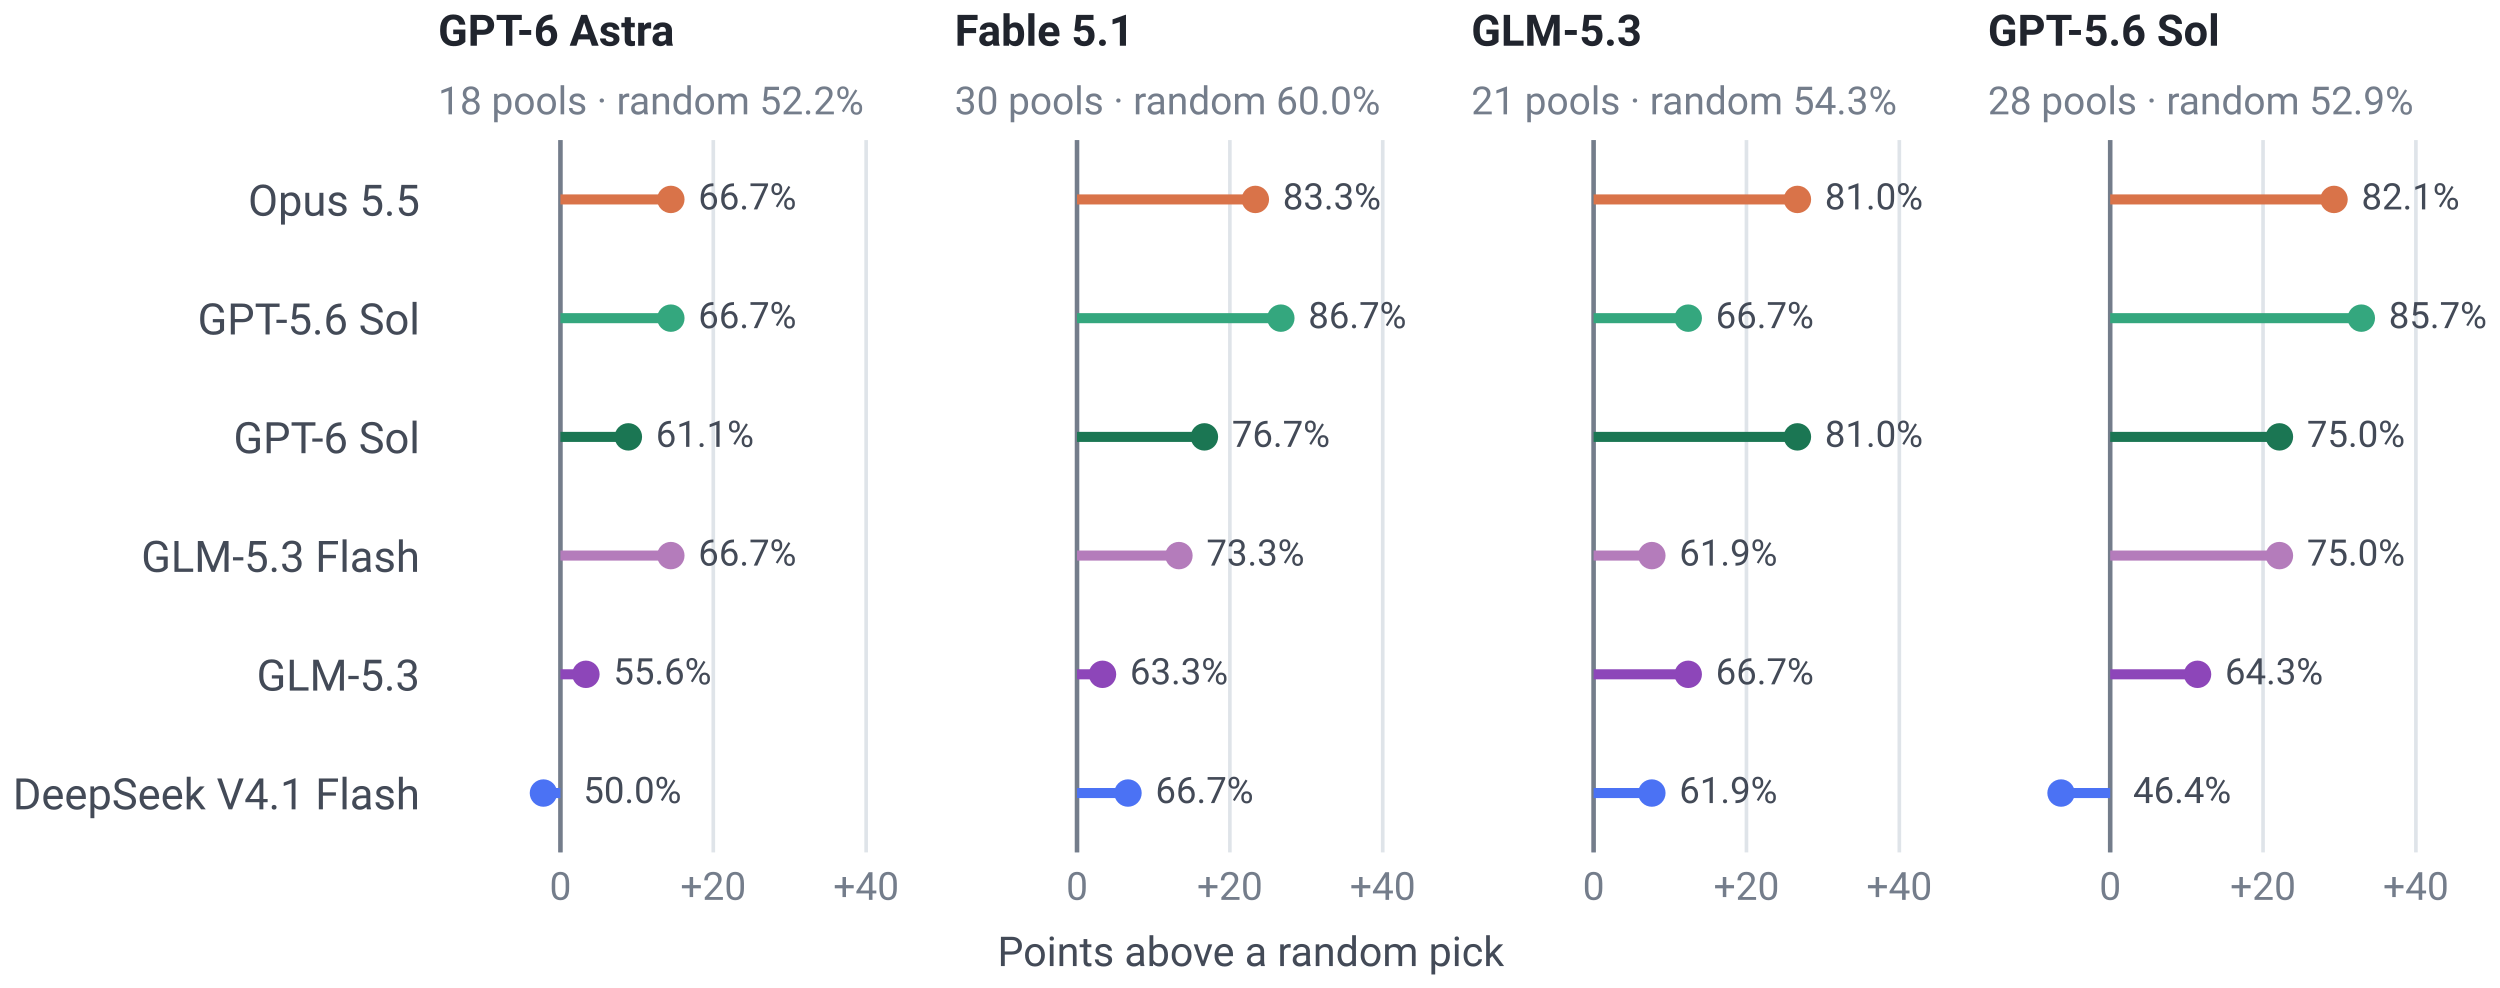
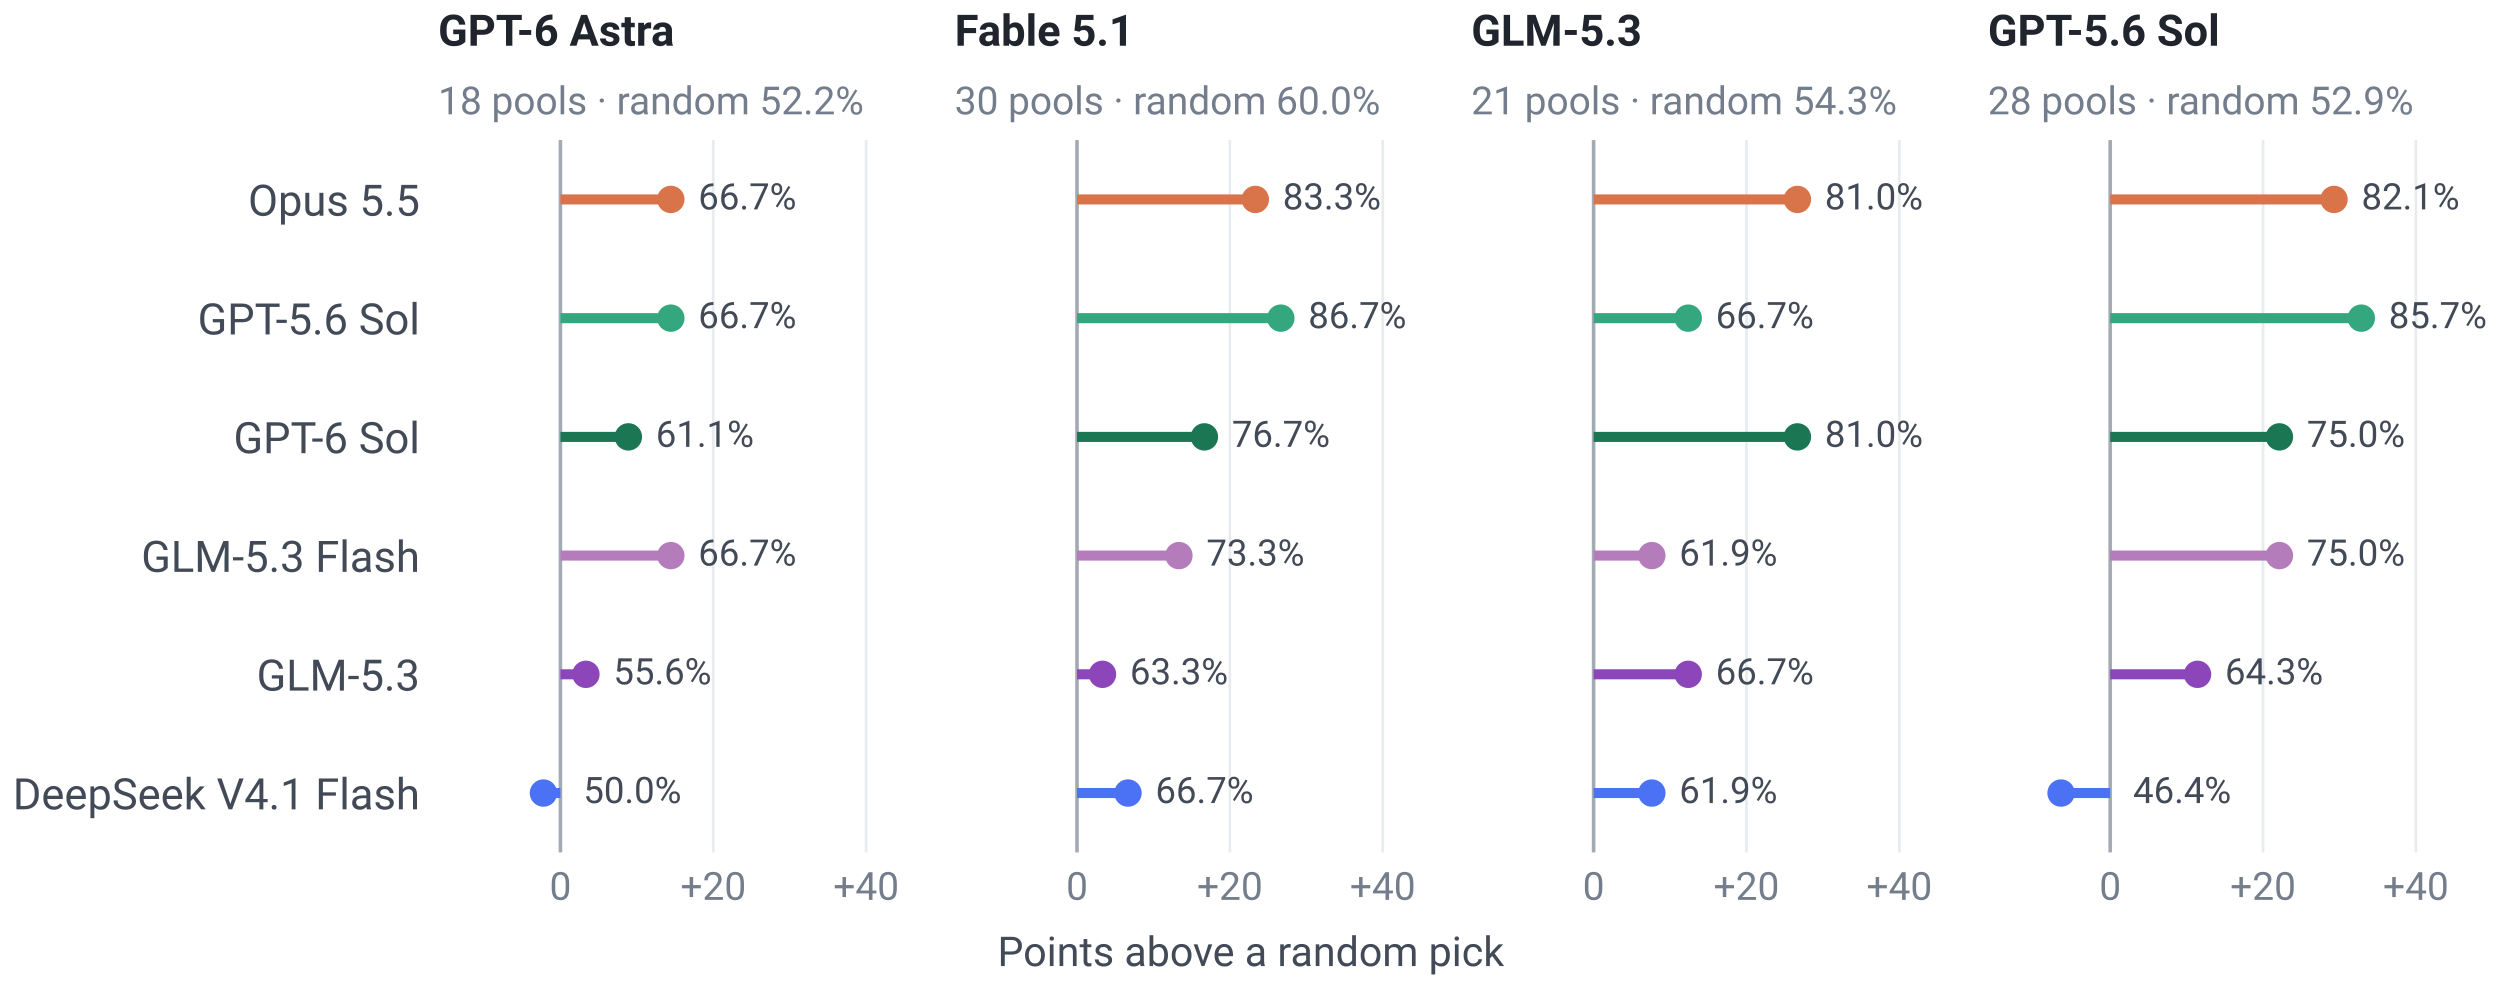
<svg xmlns="http://www.w3.org/2000/svg" xmlns:xlink="http://www.w3.org/1999/xlink" width="546.604pt" height="215.933pt" viewBox="0 0 546.604 215.933" version="1.1">
  <defs>
    <style type="text/css">*{stroke-linejoin: round; stroke-linecap: butt}</style>
  </defs>
  <g id="figure_1">
    <g id="patch_1">
      <path d="M 0 215.933  L 546.604 215.933  L 546.604 0  L 0 0  L 0 215.933  z " style="fill: none" />
    </g>
    <g id="axes_1">
      <g id="patch_2">
        <path d="M 95.797 186.372  L 202.744 186.372  L 202.744 30.624  L 95.797 30.624  L 95.797 186.372  z " style="fill: none" />
      </g>
      <g id="matplotlib.axis_1">
        <g id="xtick_1">
          <g id="line2d_1">
-             <path d="M 122.534 186.372  L 122.534 30.624  " clip-path="url(#p0dd2440060)" style="fill: none; stroke: #dfe4e9; stroke-width: 0.8; stroke-linecap: square" />
+             <path d="M 122.534 186.372  L 122.534 30.624  " clip-path="url(#p0dd2440060)" style="fill: none; stroke: #dfe4e9; stroke-opacity: 0.7; stroke-width: 0.6; stroke-linecap: square" />
          </g>
          <g id="line2d_2" />
          <g id="text_1">
            <text style="font-size: 8.5px; font-family: 'Roboto'; text-anchor: middle; fill: #747d8b" x="122.534" y="196.747" transform="rotate(-0 122.5337 196.7474)">0</text>
          </g>
        </g>
        <g id="xtick_2">
          <g id="line2d_3">
-             <path d="M 155.955 186.372  L 155.955 30.624  " clip-path="url(#p0dd2440060)" style="fill: none; stroke: #dfe4e9; stroke-width: 0.8; stroke-linecap: square" />
+             <path d="M 155.955 186.372  L 155.955 30.624  " clip-path="url(#p0dd2440060)" style="fill: none; stroke: #dfe4e9; stroke-opacity: 0.7; stroke-width: 0.6; stroke-linecap: square" />
          </g>
          <g id="line2d_4" />
          <g id="text_2">
            <text style="font-size: 8.5px; font-family: 'Roboto'; text-anchor: middle; fill: #747d8b" x="155.955" y="196.747" transform="rotate(-0 155.9546 196.7474)">+20</text>
          </g>
        </g>
        <g id="xtick_3">
          <g id="line2d_5">
-             <path d="M 189.375 186.372  L 189.375 30.624  " clip-path="url(#p0dd2440060)" style="fill: none; stroke: #dfe4e9; stroke-width: 0.8; stroke-linecap: square" />
+             <path d="M 189.375 186.372  L 189.375 30.624  " clip-path="url(#p0dd2440060)" style="fill: none; stroke: #dfe4e9; stroke-opacity: 0.7; stroke-width: 0.6; stroke-linecap: square" />
          </g>
          <g id="line2d_6" />
          <g id="text_3">
            <text style="font-size: 8.5px; font-family: 'Roboto'; text-anchor: middle; fill: #747d8b" x="189.375" y="196.747" transform="rotate(-0 189.3755 196.7474)">+40</text>
          </g>
        </g>
      </g>
      <g id="matplotlib.axis_2">
        <g id="ytick_1">
          <g id="line2d_7" />
          <g id="text_4">
            <text style="font-size: 9.5px; font-family: 'Roboto'; text-anchor: end; fill: #434a57" x="91.797" y="47.166" transform="rotate(-0 91.79703 47.16593)">Opus 5.5</text>
          </g>
        </g>
        <g id="ytick_2">
          <g id="line2d_8" />
          <g id="text_5">
            <text style="font-size: 9.5px; font-family: 'Roboto'; text-anchor: end; fill: #434a57" x="91.797" y="73.124" transform="rotate(-0 91.79703 73.12391)">GPT-5.6 Sol</text>
          </g>
        </g>
        <g id="ytick_3">
          <g id="line2d_9" />
          <g id="text_6">
            <text style="font-size: 9.5px; font-family: 'Roboto'; text-anchor: end; fill: #434a57" x="91.797" y="99.082" transform="rotate(-0 91.79703 99.0819)">GPT-6 Sol</text>
          </g>
        </g>
        <g id="ytick_4">
          <g id="line2d_10" />
          <g id="text_7">
            <text style="font-size: 9.5px; font-family: 'Roboto'; text-anchor: end; fill: #434a57" x="91.797" y="125.04" transform="rotate(-0 91.79703 125.0399)">GLM-5.3 Flash</text>
          </g>
        </g>
        <g id="ytick_5">
          <g id="line2d_11" />
          <g id="text_8">
            <text style="font-size: 9.5px; font-family: 'Roboto'; text-anchor: end; fill: #434a57" x="91.797" y="150.998" transform="rotate(-0 91.79703 150.9979)">GLM-5.3</text>
          </g>
        </g>
        <g id="ytick_6">
          <g id="line2d_12" />
          <g id="text_9">
            <text style="font-size: 9.5px; font-family: 'Roboto'; text-anchor: end; fill: #434a57" x="91.797" y="176.956" transform="rotate(-0 91.79703 176.9559)">DeepSeek V4.1 Flash</text>
          </g>
        </g>
      </g>
      <g id="line2d_13">
-         <path d="M 122.534 186.372  L 122.534 30.624  " clip-path="url(#p0dd2440060)" style="fill: none; stroke: #747d8b; stroke-linecap: square" />
+         <path d="M 122.534 186.372  L 122.534 30.624  " clip-path="url(#p0dd2440060)" style="fill: none; stroke: #747d8b; stroke-opacity: 0.6; stroke-width: 0.8; stroke-linecap: square" />
      </g>
      <g id="line2d_14">
        <path d="M 122.534 43.603  L 146.671 43.603  " clip-path="url(#p0dd2440060)" style="fill: none; stroke: #d97349; stroke-width: 2.2" />
      </g>
      <g id="line2d_15">
        <path d="M 122.534 69.561  L 146.671 69.561  " clip-path="url(#p0dd2440060)" style="fill: none; stroke: #34a77e; stroke-width: 2.2" />
      </g>
      <g id="line2d_16">
        <path d="M 122.534 95.519  L 137.387 95.519  " clip-path="url(#p0dd2440060)" style="fill: none; stroke: #1b7653; stroke-width: 2.2" />
      </g>
      <g id="line2d_17">
        <path d="M 122.534 121.477  L 146.671 121.477  " clip-path="url(#p0dd2440060)" style="fill: none; stroke: #b47cbb; stroke-width: 2.2" />
      </g>
      <g id="line2d_18">
        <path d="M 122.534 147.435  L 128.104 147.435  " clip-path="url(#p0dd2440060)" style="fill: none; stroke: #8d46b9; stroke-width: 2.2" />
      </g>
      <g id="line2d_19">
        <path d="M 122.534 173.393  L 118.82 173.393  " clip-path="url(#p0dd2440060)" style="fill: none; stroke: #4b72f4; stroke-width: 2.2" />
      </g>
      <g id="text_10">
        <text style="font-size: 8px; font-family: 'Roboto'; text-anchor: start; fill: #434a57" x="152.671" y="45.791" transform="rotate(-0 152.671 45.79093)">66.7%</text>
      </g>
      <g id="text_11">
        <text style="font-size: 8px; font-family: 'Roboto'; text-anchor: start; fill: #434a57" x="152.671" y="71.749" transform="rotate(-0 152.671 71.74891)">66.7%</text>
      </g>
      <g id="text_12">
        <text style="font-size: 8px; font-family: 'Roboto'; text-anchor: start; fill: #434a57" x="143.387" y="97.707" transform="rotate(-0 143.3875 97.7069)">61.1%</text>
      </g>
      <g id="text_13">
        <text style="font-size: 8px; font-family: 'Roboto'; text-anchor: start; fill: #434a57" x="152.671" y="123.665" transform="rotate(-0 152.671 123.6649)">66.7%</text>
      </g>
      <g id="text_14">
        <text style="font-size: 8px; font-family: 'Roboto'; text-anchor: start; fill: #434a57" x="134.104" y="149.623" transform="rotate(-0 134.1039 149.6229)">55.6%</text>
      </g>
      <g id="text_15">
        <text style="font-size: 8px; font-family: 'Roboto'; text-anchor: start; fill: #434a57" x="127.534" y="175.581" transform="rotate(-0 127.5337 175.5809)">50.0%</text>
      </g>
      <g id="text_16">
        <text style="font-weight: 700; font-size: 9.5px; font-family: 'Roboto'; text-anchor: start; fill: #20242d" x="95.797" y="10.005" transform="rotate(-0 95.79703 10.005)">GPT-6 Astra</text>
      </g>
      <g id="text_17">
        <text style="font-size: 8.5px; font-family: 'Roboto'; text-anchor: start; fill: #747d8b" x="95.797" y="25.004" transform="rotate(-0 95.79703 25.00418)">18 pools · random 52.2%</text>
      </g>
      <g id="line2d_20">
        <defs>
          <path id="mb5aacb3f03" d="M 0 3  C 0.796 3 1.559 2.684 2.121 2.121  C 2.684 1.559 3 0.796 3 0  C 3 -0.796 2.684 -1.559 2.121 -2.121  C 1.559 -2.684 0.796 -3 0 -3  C -0.796 -3 -1.559 -2.684 -2.121 -2.121  C -2.684 -1.559 -3 -0.796 -3 0  C -3 0.796 -2.684 1.559 -2.121 2.121  C -1.559 2.684 -0.796 3 0 3  z " style="stroke: #000000; stroke-opacity: 0" />
        </defs>
        <g clip-path="url(#p0dd2440060)">
          <use xlink:href="#mb5aacb3f03" x="146.671" y="43.603" style="fill: #d97349; stroke: #000000; stroke-opacity: 0" />
        </g>
      </g>
      <g id="line2d_21">
        <defs>
          <path id="me5f68c99b9" d="M 0 3  C 0.796 3 1.559 2.684 2.121 2.121  C 2.684 1.559 3 0.796 3 0  C 3 -0.796 2.684 -1.559 2.121 -2.121  C 1.559 -2.684 0.796 -3 0 -3  C -0.796 -3 -1.559 -2.684 -2.121 -2.121  C -2.684 -1.559 -3 -0.796 -3 0  C -3 0.796 -2.684 1.559 -2.121 2.121  C -1.559 2.684 -0.796 3 0 3  z " style="stroke: #000000; stroke-opacity: 0" />
        </defs>
        <g clip-path="url(#p0dd2440060)">
          <use xlink:href="#me5f68c99b9" x="146.671" y="69.561" style="fill: #34a77e; stroke: #000000; stroke-opacity: 0" />
        </g>
      </g>
      <g id="line2d_22">
        <defs>
          <path id="m1faf5956e3" d="M 0 3  C 0.796 3 1.559 2.684 2.121 2.121  C 2.684 1.559 3 0.796 3 0  C 3 -0.796 2.684 -1.559 2.121 -2.121  C 1.559 -2.684 0.796 -3 0 -3  C -0.796 -3 -1.559 -2.684 -2.121 -2.121  C -2.684 -1.559 -3 -0.796 -3 0  C -3 0.796 -2.684 1.559 -2.121 2.121  C -1.559 2.684 -0.796 3 0 3  z " style="stroke: #000000; stroke-opacity: 0" />
        </defs>
        <g clip-path="url(#p0dd2440060)">
          <use xlink:href="#m1faf5956e3" x="137.387" y="95.519" style="fill: #1b7653; stroke: #000000; stroke-opacity: 0" />
        </g>
      </g>
      <g id="line2d_23">
        <defs>
          <path id="mf60c636f7e" d="M 0 3  C 0.796 3 1.559 2.684 2.121 2.121  C 2.684 1.559 3 0.796 3 0  C 3 -0.796 2.684 -1.559 2.121 -2.121  C 1.559 -2.684 0.796 -3 0 -3  C -0.796 -3 -1.559 -2.684 -2.121 -2.121  C -2.684 -1.559 -3 -0.796 -3 0  C -3 0.796 -2.684 1.559 -2.121 2.121  C -1.559 2.684 -0.796 3 0 3  z " style="stroke: #000000; stroke-opacity: 0" />
        </defs>
        <g clip-path="url(#p0dd2440060)">
          <use xlink:href="#mf60c636f7e" x="146.671" y="121.477" style="fill: #b47cbb; stroke: #000000; stroke-opacity: 0" />
        </g>
      </g>
      <g id="line2d_24">
        <defs>
          <path id="mf125f2235b" d="M 0 3  C 0.796 3 1.559 2.684 2.121 2.121  C 2.684 1.559 3 0.796 3 0  C 3 -0.796 2.684 -1.559 2.121 -2.121  C 1.559 -2.684 0.796 -3 0 -3  C -0.796 -3 -1.559 -2.684 -2.121 -2.121  C -2.684 -1.559 -3 -0.796 -3 0  C -3 0.796 -2.684 1.559 -2.121 2.121  C -1.559 2.684 -0.796 3 0 3  z " style="stroke: #000000; stroke-opacity: 0" />
        </defs>
        <g clip-path="url(#p0dd2440060)">
          <use xlink:href="#mf125f2235b" x="128.104" y="147.435" style="fill: #8d46b9; stroke: #000000; stroke-opacity: 0" />
        </g>
      </g>
      <g id="line2d_25">
        <defs>
          <path id="m39185c06c4" d="M 0 3  C 0.796 3 1.559 2.684 2.121 2.121  C 2.684 1.559 3 0.796 3 0  C 3 -0.796 2.684 -1.559 2.121 -2.121  C 1.559 -2.684 0.796 -3 0 -3  C -0.796 -3 -1.559 -2.684 -2.121 -2.121  C -2.684 -1.559 -3 -0.796 -3 0  C -3 0.796 -2.684 1.559 -2.121 2.121  C -1.559 2.684 -0.796 3 0 3  z " style="stroke: #000000; stroke-opacity: 0" />
        </defs>
        <g clip-path="url(#p0dd2440060)">
          <use xlink:href="#m39185c06c4" x="118.82" y="173.393" style="fill: #4b72f4; stroke: #000000; stroke-opacity: 0" />
        </g>
      </g>
    </g>
    <g id="axes_2">
      <g id="patch_3">
        <path d="M 208.744 186.372  L 315.691 186.372  L 315.691 30.624  L 208.744 30.624  L 208.744 186.372  z " style="fill: none" />
      </g>
      <g id="matplotlib.axis_3">
        <g id="xtick_4">
          <g id="line2d_26">
-             <path d="M 235.481 186.372  L 235.481 30.624  " clip-path="url(#pe76d2b04e9)" style="fill: none; stroke: #dfe4e9; stroke-width: 0.8; stroke-linecap: square" />
+             <path d="M 235.481 186.372  L 235.481 30.624  " clip-path="url(#pe76d2b04e9)" style="fill: none; stroke: #dfe4e9; stroke-opacity: 0.7; stroke-width: 0.6; stroke-linecap: square" />
          </g>
          <g id="line2d_27" />
          <g id="text_18">
            <text style="font-size: 8.5px; font-family: 'Roboto'; text-anchor: middle; fill: #747d8b" x="235.481" y="196.747" transform="rotate(-0 235.481 196.7474)">0</text>
          </g>
        </g>
        <g id="xtick_5">
          <g id="line2d_28">
-             <path d="M 268.902 186.372  L 268.902 30.624  " clip-path="url(#pe76d2b04e9)" style="fill: none; stroke: #dfe4e9; stroke-width: 0.8; stroke-linecap: square" />
+             <path d="M 268.902 186.372  L 268.902 30.624  " clip-path="url(#pe76d2b04e9)" style="fill: none; stroke: #dfe4e9; stroke-opacity: 0.7; stroke-width: 0.6; stroke-linecap: square" />
          </g>
          <g id="line2d_29" />
          <g id="text_19">
            <text style="font-size: 8.5px; font-family: 'Roboto'; text-anchor: middle; fill: #747d8b" x="268.902" y="196.747" transform="rotate(-0 268.9019 196.7474)">+20</text>
          </g>
        </g>
        <g id="xtick_6">
          <g id="line2d_30">
-             <path d="M 302.323 186.372  L 302.323 30.624  " clip-path="url(#pe76d2b04e9)" style="fill: none; stroke: #dfe4e9; stroke-width: 0.8; stroke-linecap: square" />
+             <path d="M 302.323 186.372  L 302.323 30.624  " clip-path="url(#pe76d2b04e9)" style="fill: none; stroke: #dfe4e9; stroke-opacity: 0.7; stroke-width: 0.6; stroke-linecap: square" />
          </g>
          <g id="line2d_31" />
          <g id="text_20">
            <text style="font-size: 8.5px; font-family: 'Roboto'; text-anchor: middle; fill: #747d8b" x="302.323" y="196.747" transform="rotate(-0 302.3228 196.7474)">+40</text>
          </g>
        </g>
      </g>
      <g id="matplotlib.axis_4">
        <g id="ytick_7">
          <g id="line2d_32" />
        </g>
        <g id="ytick_8">
          <g id="line2d_33" />
        </g>
        <g id="ytick_9">
          <g id="line2d_34" />
        </g>
        <g id="ytick_10">
          <g id="line2d_35" />
        </g>
        <g id="ytick_11">
          <g id="line2d_36" />
        </g>
        <g id="ytick_12">
          <g id="line2d_37" />
        </g>
      </g>
      <g id="line2d_38">
-         <path d="M 235.481 186.372  L 235.481 30.624  " clip-path="url(#pe76d2b04e9)" style="fill: none; stroke: #747d8b; stroke-linecap: square" />
+         <path d="M 235.481 186.372  L 235.481 30.624  " clip-path="url(#pe76d2b04e9)" style="fill: none; stroke: #747d8b; stroke-opacity: 0.6; stroke-width: 0.8; stroke-linecap: square" />
      </g>
      <g id="line2d_39">
        <path d="M 235.481 43.603  L 274.472 43.603  " clip-path="url(#pe76d2b04e9)" style="fill: none; stroke: #d97349; stroke-width: 2.2" />
      </g>
      <g id="line2d_40">
        <path d="M 235.481 69.561  L 280.042 69.561  " clip-path="url(#pe76d2b04e9)" style="fill: none; stroke: #34a77e; stroke-width: 2.2" />
      </g>
      <g id="line2d_41">
        <path d="M 235.481 95.519  L 263.332 95.519  " clip-path="url(#pe76d2b04e9)" style="fill: none; stroke: #1b7653; stroke-width: 2.2" />
      </g>
      <g id="line2d_42">
        <path d="M 235.481 121.477  L 257.762 121.477  " clip-path="url(#pe76d2b04e9)" style="fill: none; stroke: #b47cbb; stroke-width: 2.2" />
      </g>
      <g id="line2d_43">
        <path d="M 235.481 147.435  L 241.051 147.435  " clip-path="url(#pe76d2b04e9)" style="fill: none; stroke: #8d46b9; stroke-width: 2.2" />
      </g>
      <g id="line2d_44">
        <path d="M 235.481 173.393  L 246.621 173.393  " clip-path="url(#pe76d2b04e9)" style="fill: none; stroke: #4b72f4; stroke-width: 2.2" />
      </g>
      <g id="text_21">
        <text style="font-size: 8px; font-family: 'Roboto'; text-anchor: start; fill: #434a57" x="280.472" y="45.791" transform="rotate(-0 280.472 45.79093)">83.3%</text>
      </g>
      <g id="text_22">
        <text style="font-size: 8px; font-family: 'Roboto'; text-anchor: start; fill: #434a57" x="286.042" y="71.749" transform="rotate(-0 286.0422 71.74891)">86.7%</text>
      </g>
      <g id="text_23">
        <text style="font-size: 8px; font-family: 'Roboto'; text-anchor: start; fill: #434a57" x="269.332" y="97.707" transform="rotate(-0 269.3317 97.7069)">76.7%</text>
      </g>
      <g id="text_24">
        <text style="font-size: 8px; font-family: 'Roboto'; text-anchor: start; fill: #434a57" x="263.762" y="123.665" transform="rotate(-0 263.7616 123.6649)">73.3%</text>
      </g>
      <g id="text_25">
        <text style="font-size: 8px; font-family: 'Roboto'; text-anchor: start; fill: #434a57" x="247.051" y="149.623" transform="rotate(-0 247.0512 149.6229)">63.3%</text>
      </g>
      <g id="text_26">
        <text style="font-size: 8px; font-family: 'Roboto'; text-anchor: start; fill: #434a57" x="252.621" y="175.581" transform="rotate(-0 252.6213 175.5809)">66.7%</text>
      </g>
      <g id="text_27">
        <text style="font-weight: 700; font-size: 9.5px; font-family: 'Roboto'; text-anchor: start; fill: #20242d" x="208.744" y="10.005" transform="rotate(-0 208.7443 10.005)">Fable 5.1</text>
      </g>
      <g id="text_28">
        <text style="font-size: 8.5px; font-family: 'Roboto'; text-anchor: start; fill: #747d8b" x="208.744" y="25.004" transform="rotate(-0 208.7443 25.00418)">30 pools · random 60.0%</text>
      </g>
      <g id="line2d_45">
        <g clip-path="url(#pe76d2b04e9)">
          <use xlink:href="#mb5aacb3f03" x="274.472" y="43.603" style="fill: #d97349; stroke: #000000; stroke-opacity: 0" />
        </g>
      </g>
      <g id="line2d_46">
        <g clip-path="url(#pe76d2b04e9)">
          <use xlink:href="#me5f68c99b9" x="280.042" y="69.561" style="fill: #34a77e; stroke: #000000; stroke-opacity: 0" />
        </g>
      </g>
      <g id="line2d_47">
        <g clip-path="url(#pe76d2b04e9)">
          <use xlink:href="#m1faf5956e3" x="263.332" y="95.519" style="fill: #1b7653; stroke: #000000; stroke-opacity: 0" />
        </g>
      </g>
      <g id="line2d_48">
        <g clip-path="url(#pe76d2b04e9)">
          <use xlink:href="#mf60c636f7e" x="257.762" y="121.477" style="fill: #b47cbb; stroke: #000000; stroke-opacity: 0" />
        </g>
      </g>
      <g id="line2d_49">
        <g clip-path="url(#pe76d2b04e9)">
          <use xlink:href="#mf125f2235b" x="241.051" y="147.435" style="fill: #8d46b9; stroke: #000000; stroke-opacity: 0" />
        </g>
      </g>
      <g id="line2d_50">
        <g clip-path="url(#pe76d2b04e9)">
          <use xlink:href="#m39185c06c4" x="246.621" y="173.393" style="fill: #4b72f4; stroke: #000000; stroke-opacity: 0" />
        </g>
      </g>
    </g>
    <g id="axes_3">
      <g id="patch_4">
        <path d="M 321.692 186.372  L 428.638 186.372  L 428.638 30.624  L 321.692 30.624  L 321.692 186.372  z " style="fill: none" />
      </g>
      <g id="matplotlib.axis_5">
        <g id="xtick_7">
          <g id="line2d_51">
-             <path d="M 348.428 186.372  L 348.428 30.624  " clip-path="url(#p3f3f7b711c)" style="fill: none; stroke: #dfe4e9; stroke-width: 0.8; stroke-linecap: square" />
+             <path d="M 348.428 186.372  L 348.428 30.624  " clip-path="url(#p3f3f7b711c)" style="fill: none; stroke: #dfe4e9; stroke-opacity: 0.7; stroke-width: 0.6; stroke-linecap: square" />
          </g>
          <g id="line2d_52" />
          <g id="text_29">
            <text style="font-size: 8.5px; font-family: 'Roboto'; text-anchor: middle; fill: #747d8b" x="348.428" y="196.747" transform="rotate(-0 348.4283 196.7474)">0</text>
          </g>
        </g>
        <g id="xtick_8">
          <g id="line2d_53">
-             <path d="M 381.849 186.372  L 381.849 30.624  " clip-path="url(#p3f3f7b711c)" style="fill: none; stroke: #dfe4e9; stroke-width: 0.8; stroke-linecap: square" />
+             <path d="M 381.849 186.372  L 381.849 30.624  " clip-path="url(#p3f3f7b711c)" style="fill: none; stroke: #dfe4e9; stroke-opacity: 0.7; stroke-width: 0.6; stroke-linecap: square" />
          </g>
          <g id="line2d_54" />
          <g id="text_30">
            <text style="font-size: 8.5px; font-family: 'Roboto'; text-anchor: middle; fill: #747d8b" x="381.849" y="196.747" transform="rotate(-0 381.8492 196.7474)">+20</text>
          </g>
        </g>
        <g id="xtick_9">
          <g id="line2d_55">
-             <path d="M 415.27 186.372  L 415.27 30.624  " clip-path="url(#p3f3f7b711c)" style="fill: none; stroke: #dfe4e9; stroke-width: 0.8; stroke-linecap: square" />
+             <path d="M 415.27 186.372  L 415.27 30.624  " clip-path="url(#p3f3f7b711c)" style="fill: none; stroke: #dfe4e9; stroke-opacity: 0.7; stroke-width: 0.6; stroke-linecap: square" />
          </g>
          <g id="line2d_56" />
          <g id="text_31">
            <text style="font-size: 8.5px; font-family: 'Roboto'; text-anchor: middle; fill: #747d8b" x="415.27" y="196.747" transform="rotate(-0 415.27 196.7474)">+40</text>
          </g>
        </g>
      </g>
      <g id="matplotlib.axis_6">
        <g id="ytick_13">
          <g id="line2d_57" />
        </g>
        <g id="ytick_14">
          <g id="line2d_58" />
        </g>
        <g id="ytick_15">
          <g id="line2d_59" />
        </g>
        <g id="ytick_16">
          <g id="line2d_60" />
        </g>
        <g id="ytick_17">
          <g id="line2d_61" />
        </g>
        <g id="ytick_18">
          <g id="line2d_62" />
        </g>
      </g>
      <g id="line2d_63">
-         <path d="M 348.428 186.372  L 348.428 30.624  " clip-path="url(#p3f3f7b711c)" style="fill: none; stroke: #747d8b; stroke-linecap: square" />
+         <path d="M 348.428 186.372  L 348.428 30.624  " clip-path="url(#p3f3f7b711c)" style="fill: none; stroke: #747d8b; stroke-opacity: 0.6; stroke-width: 0.8; stroke-linecap: square" />
      </g>
      <g id="line2d_64">
        <path d="M 348.428 43.603  L 392.989 43.603  " clip-path="url(#p3f3f7b711c)" style="fill: none; stroke: #d97349; stroke-width: 2.2" />
      </g>
      <g id="line2d_65">
        <path d="M 348.428 69.561  L 369.117 69.561  " clip-path="url(#p3f3f7b711c)" style="fill: none; stroke: #34a77e; stroke-width: 2.2" />
      </g>
      <g id="line2d_66">
        <path d="M 348.428 95.519  L 392.989 95.519  " clip-path="url(#p3f3f7b711c)" style="fill: none; stroke: #1b7653; stroke-width: 2.2" />
      </g>
      <g id="line2d_67">
        <path d="M 348.428 121.477  L 361.16 121.477  " clip-path="url(#p3f3f7b711c)" style="fill: none; stroke: #b47cbb; stroke-width: 2.2" />
      </g>
      <g id="line2d_68">
        <path d="M 348.428 147.435  L 369.117 147.435  " clip-path="url(#p3f3f7b711c)" style="fill: none; stroke: #8d46b9; stroke-width: 2.2" />
      </g>
      <g id="line2d_69">
        <path d="M 348.428 173.393  L 361.16 173.393  " clip-path="url(#p3f3f7b711c)" style="fill: none; stroke: #4b72f4; stroke-width: 2.2" />
      </g>
      <g id="text_32">
        <text style="font-size: 8px; font-family: 'Roboto'; text-anchor: start; fill: #434a57" x="398.989" y="45.791" transform="rotate(-0 398.9895 45.79093)">81.0%</text>
      </g>
      <g id="text_33">
        <text style="font-size: 8px; font-family: 'Roboto'; text-anchor: start; fill: #434a57" x="375.117" y="71.749" transform="rotate(-0 375.1174 71.74891)">66.7%</text>
      </g>
      <g id="text_34">
        <text style="font-size: 8px; font-family: 'Roboto'; text-anchor: start; fill: #434a57" x="398.989" y="97.707" transform="rotate(-0 398.9895 97.7069)">81.0%</text>
      </g>
      <g id="text_35">
        <text style="font-size: 8px; font-family: 'Roboto'; text-anchor: start; fill: #434a57" x="367.16" y="123.665" transform="rotate(-0 367.1601 123.6649)">61.9%</text>
      </g>
      <g id="text_36">
        <text style="font-size: 8px; font-family: 'Roboto'; text-anchor: start; fill: #434a57" x="375.117" y="149.623" transform="rotate(-0 375.1174 149.6229)">66.7%</text>
      </g>
      <g id="text_37">
        <text style="font-size: 8px; font-family: 'Roboto'; text-anchor: start; fill: #434a57" x="367.16" y="175.581" transform="rotate(-0 367.1601 175.5809)">61.9%</text>
      </g>
      <g id="text_38">
        <text style="font-weight: 700; font-size: 9.5px; font-family: 'Roboto'; text-anchor: start; fill: #20242d" x="321.692" y="10.005" transform="rotate(-0 321.6916 10.005)">GLM-5.3</text>
      </g>
      <g id="text_39">
        <text style="font-size: 8.5px; font-family: 'Roboto'; text-anchor: start; fill: #747d8b" x="321.692" y="25.004" transform="rotate(-0 321.6916 25.00418)">21 pools · random 54.3%</text>
      </g>
      <g id="line2d_70">
        <g clip-path="url(#p3f3f7b711c)">
          <use xlink:href="#mb5aacb3f03" x="392.989" y="43.603" style="fill: #d97349; stroke: #000000; stroke-opacity: 0" />
        </g>
      </g>
      <g id="line2d_71">
        <g clip-path="url(#p3f3f7b711c)">
          <use xlink:href="#me5f68c99b9" x="369.117" y="69.561" style="fill: #34a77e; stroke: #000000; stroke-opacity: 0" />
        </g>
      </g>
      <g id="line2d_72">
        <g clip-path="url(#p3f3f7b711c)">
          <use xlink:href="#m1faf5956e3" x="392.989" y="95.519" style="fill: #1b7653; stroke: #000000; stroke-opacity: 0" />
        </g>
      </g>
      <g id="line2d_73">
        <g clip-path="url(#p3f3f7b711c)">
          <use xlink:href="#mf60c636f7e" x="361.16" y="121.477" style="fill: #b47cbb; stroke: #000000; stroke-opacity: 0" />
        </g>
      </g>
      <g id="line2d_74">
        <g clip-path="url(#p3f3f7b711c)">
          <use xlink:href="#mf125f2235b" x="369.117" y="147.435" style="fill: #8d46b9; stroke: #000000; stroke-opacity: 0" />
        </g>
      </g>
      <g id="line2d_75">
        <g clip-path="url(#p3f3f7b711c)">
          <use xlink:href="#m39185c06c4" x="361.16" y="173.393" style="fill: #4b72f4; stroke: #000000; stroke-opacity: 0" />
        </g>
      </g>
    </g>
    <g id="axes_4">
      <g id="patch_5">
        <path d="M 434.639 186.372  L 541.586 186.372  L 541.586 30.624  L 434.639 30.624  L 434.639 186.372  z " style="fill: none" />
      </g>
      <g id="matplotlib.axis_7">
        <g id="xtick_10">
          <g id="line2d_76">
-             <path d="M 461.376 186.372  L 461.376 30.624  " clip-path="url(#p89ba361580)" style="fill: none; stroke: #dfe4e9; stroke-width: 0.8; stroke-linecap: square" />
+             <path d="M 461.376 186.372  L 461.376 30.624  " clip-path="url(#p89ba361580)" style="fill: none; stroke: #dfe4e9; stroke-opacity: 0.7; stroke-width: 0.6; stroke-linecap: square" />
          </g>
          <g id="line2d_77" />
          <g id="text_40">
            <text style="font-size: 8.5px; font-family: 'Roboto'; text-anchor: middle; fill: #747d8b" x="461.376" y="196.747" transform="rotate(-0 461.3756 196.7474)">0</text>
          </g>
        </g>
        <g id="xtick_11">
          <g id="line2d_78">
-             <path d="M 494.796 186.372  L 494.796 30.624  " clip-path="url(#p89ba361580)" style="fill: none; stroke: #dfe4e9; stroke-width: 0.8; stroke-linecap: square" />
+             <path d="M 494.796 186.372  L 494.796 30.624  " clip-path="url(#p89ba361580)" style="fill: none; stroke: #dfe4e9; stroke-opacity: 0.7; stroke-width: 0.6; stroke-linecap: square" />
          </g>
          <g id="line2d_79" />
          <g id="text_41">
            <text style="font-size: 8.5px; font-family: 'Roboto'; text-anchor: middle; fill: #747d8b" x="494.796" y="196.747" transform="rotate(-0 494.7964 196.7474)">+20</text>
          </g>
        </g>
        <g id="xtick_12">
          <g id="line2d_80">
-             <path d="M 528.217 186.372  L 528.217 30.624  " clip-path="url(#p89ba361580)" style="fill: none; stroke: #dfe4e9; stroke-width: 0.8; stroke-linecap: square" />
+             <path d="M 528.217 186.372  L 528.217 30.624  " clip-path="url(#p89ba361580)" style="fill: none; stroke: #dfe4e9; stroke-opacity: 0.7; stroke-width: 0.6; stroke-linecap: square" />
          </g>
          <g id="line2d_81" />
          <g id="text_42">
            <text style="font-size: 8.5px; font-family: 'Roboto'; text-anchor: middle; fill: #747d8b" x="528.217" y="196.747" transform="rotate(-0 528.2173 196.7474)">+40</text>
          </g>
        </g>
      </g>
      <g id="matplotlib.axis_8">
        <g id="ytick_19">
          <g id="line2d_82" />
        </g>
        <g id="ytick_20">
          <g id="line2d_83" />
        </g>
        <g id="ytick_21">
          <g id="line2d_84" />
        </g>
        <g id="ytick_22">
          <g id="line2d_85" />
        </g>
        <g id="ytick_23">
          <g id="line2d_86" />
        </g>
        <g id="ytick_24">
          <g id="line2d_87" />
        </g>
      </g>
      <g id="line2d_88">
-         <path d="M 461.376 186.372  L 461.376 30.624  " clip-path="url(#p89ba361580)" style="fill: none; stroke: #747d8b; stroke-linecap: square" />
+         <path d="M 461.376 186.372  L 461.376 30.624  " clip-path="url(#p89ba361580)" style="fill: none; stroke: #747d8b; stroke-opacity: 0.6; stroke-width: 0.8; stroke-linecap: square" />
      </g>
      <g id="line2d_89">
        <path d="M 461.376 43.603  L 510.313 43.603  " clip-path="url(#p89ba361580)" style="fill: none; stroke: #d97349; stroke-width: 2.2" />
      </g>
      <g id="line2d_90">
        <path d="M 461.376 69.561  L 516.281 69.561  " clip-path="url(#p89ba361580)" style="fill: none; stroke: #34a77e; stroke-width: 2.2" />
      </g>
      <g id="line2d_91">
        <path d="M 461.376 95.519  L 498.377 95.519  " clip-path="url(#p89ba361580)" style="fill: none; stroke: #1b7653; stroke-width: 2.2" />
      </g>
      <g id="line2d_92">
        <path d="M 461.376 121.477  L 498.377 121.477  " clip-path="url(#p89ba361580)" style="fill: none; stroke: #b47cbb; stroke-width: 2.2" />
      </g>
      <g id="line2d_93">
        <path d="M 461.376 147.435  L 480.473 147.435  " clip-path="url(#p89ba361580)" style="fill: none; stroke: #8d46b9; stroke-width: 2.2" />
      </g>
      <g id="line2d_94">
        <path d="M 461.376 173.393  L 450.633 173.393  " clip-path="url(#p89ba361580)" style="fill: none; stroke: #4b72f4; stroke-width: 2.2" />
      </g>
      <g id="text_43">
        <text style="font-size: 8px; font-family: 'Roboto'; text-anchor: start; fill: #434a57" x="516.313" y="45.791" transform="rotate(-0 516.3133 45.79093)">82.1%</text>
      </g>
      <g id="text_44">
        <text style="font-size: 8px; font-family: 'Roboto'; text-anchor: start; fill: #434a57" x="522.281" y="71.749" transform="rotate(-0 522.2813 71.74891)">85.7%</text>
      </g>
      <g id="text_45">
        <text style="font-size: 8px; font-family: 'Roboto'; text-anchor: start; fill: #434a57" x="504.377" y="97.707" transform="rotate(-0 504.3773 97.7069)">75.0%</text>
      </g>
      <g id="text_46">
        <text style="font-size: 8px; font-family: 'Roboto'; text-anchor: start; fill: #434a57" x="504.377" y="123.665" transform="rotate(-0 504.3773 123.6649)">75.0%</text>
      </g>
      <g id="text_47">
        <text style="font-size: 8px; font-family: 'Roboto'; text-anchor: start; fill: #434a57" x="486.473" y="149.623" transform="rotate(-0 486.4732 149.6229)">64.3%</text>
      </g>
      <g id="text_48">
        <text style="font-size: 8px; font-family: 'Roboto'; text-anchor: start; fill: #434a57" x="466.376" y="175.581" transform="rotate(-0 466.3756 175.5809)">46.4%</text>
      </g>
      <g id="text_49">
        <text style="font-weight: 700; font-size: 9.5px; font-family: 'Roboto'; text-anchor: start; fill: #20242d" x="434.639" y="10.005" transform="rotate(-0 434.6389 10.005)">GPT-5.6 Sol</text>
      </g>
      <g id="text_50">
        <text style="font-size: 8.5px; font-family: 'Roboto'; text-anchor: start; fill: #747d8b" x="434.639" y="25.004" transform="rotate(-0 434.6389 25.00418)">28 pools · random 52.9%</text>
      </g>
      <g id="line2d_95">
        <g clip-path="url(#p89ba361580)">
          <use xlink:href="#mb5aacb3f03" x="510.313" y="43.603" style="fill: #d97349; stroke: #000000; stroke-opacity: 0" />
        </g>
      </g>
      <g id="line2d_96">
        <g clip-path="url(#p89ba361580)">
          <use xlink:href="#me5f68c99b9" x="516.281" y="69.561" style="fill: #34a77e; stroke: #000000; stroke-opacity: 0" />
        </g>
      </g>
      <g id="line2d_97">
        <g clip-path="url(#p89ba361580)">
          <use xlink:href="#m1faf5956e3" x="498.377" y="95.519" style="fill: #1b7653; stroke: #000000; stroke-opacity: 0" />
        </g>
      </g>
      <g id="line2d_98">
        <g clip-path="url(#p89ba361580)">
          <use xlink:href="#mf60c636f7e" x="498.377" y="121.477" style="fill: #b47cbb; stroke: #000000; stroke-opacity: 0" />
        </g>
      </g>
      <g id="line2d_99">
        <g clip-path="url(#p89ba361580)">
          <use xlink:href="#mf125f2235b" x="480.473" y="147.435" style="fill: #8d46b9; stroke: #000000; stroke-opacity: 0" />
        </g>
      </g>
      <g id="line2d_100">
        <g clip-path="url(#p89ba361580)">
          <use xlink:href="#m39185c06c4" x="450.633" y="173.393" style="fill: #4b72f4; stroke: #000000; stroke-opacity: 0" />
        </g>
      </g>
    </g>
    <g id="text_51">
      <text style="font-size: 9px; font-family: 'Roboto'; text-anchor: middle; fill: #434a57" x="273.48" y="211.224" transform="rotate(-0 273.4798 211.2244)">Points above a random pick</text>
    </g>
  </g>
  <defs>
    <clipPath id="p0dd2440060">
      <rect x="95.797" y="30.624" width="106.947" height="155.748" />
    </clipPath>
    <clipPath id="pe76d2b04e9">
      <rect x="208.744" y="30.624" width="106.947" height="155.748" />
    </clipPath>
    <clipPath id="p3f3f7b711c">
      <rect x="321.692" y="30.624" width="106.947" height="155.748" />
    </clipPath>
    <clipPath id="p89ba361580">
      <rect x="434.639" y="30.624" width="106.947" height="155.748" />
    </clipPath>
  </defs>
</svg>
